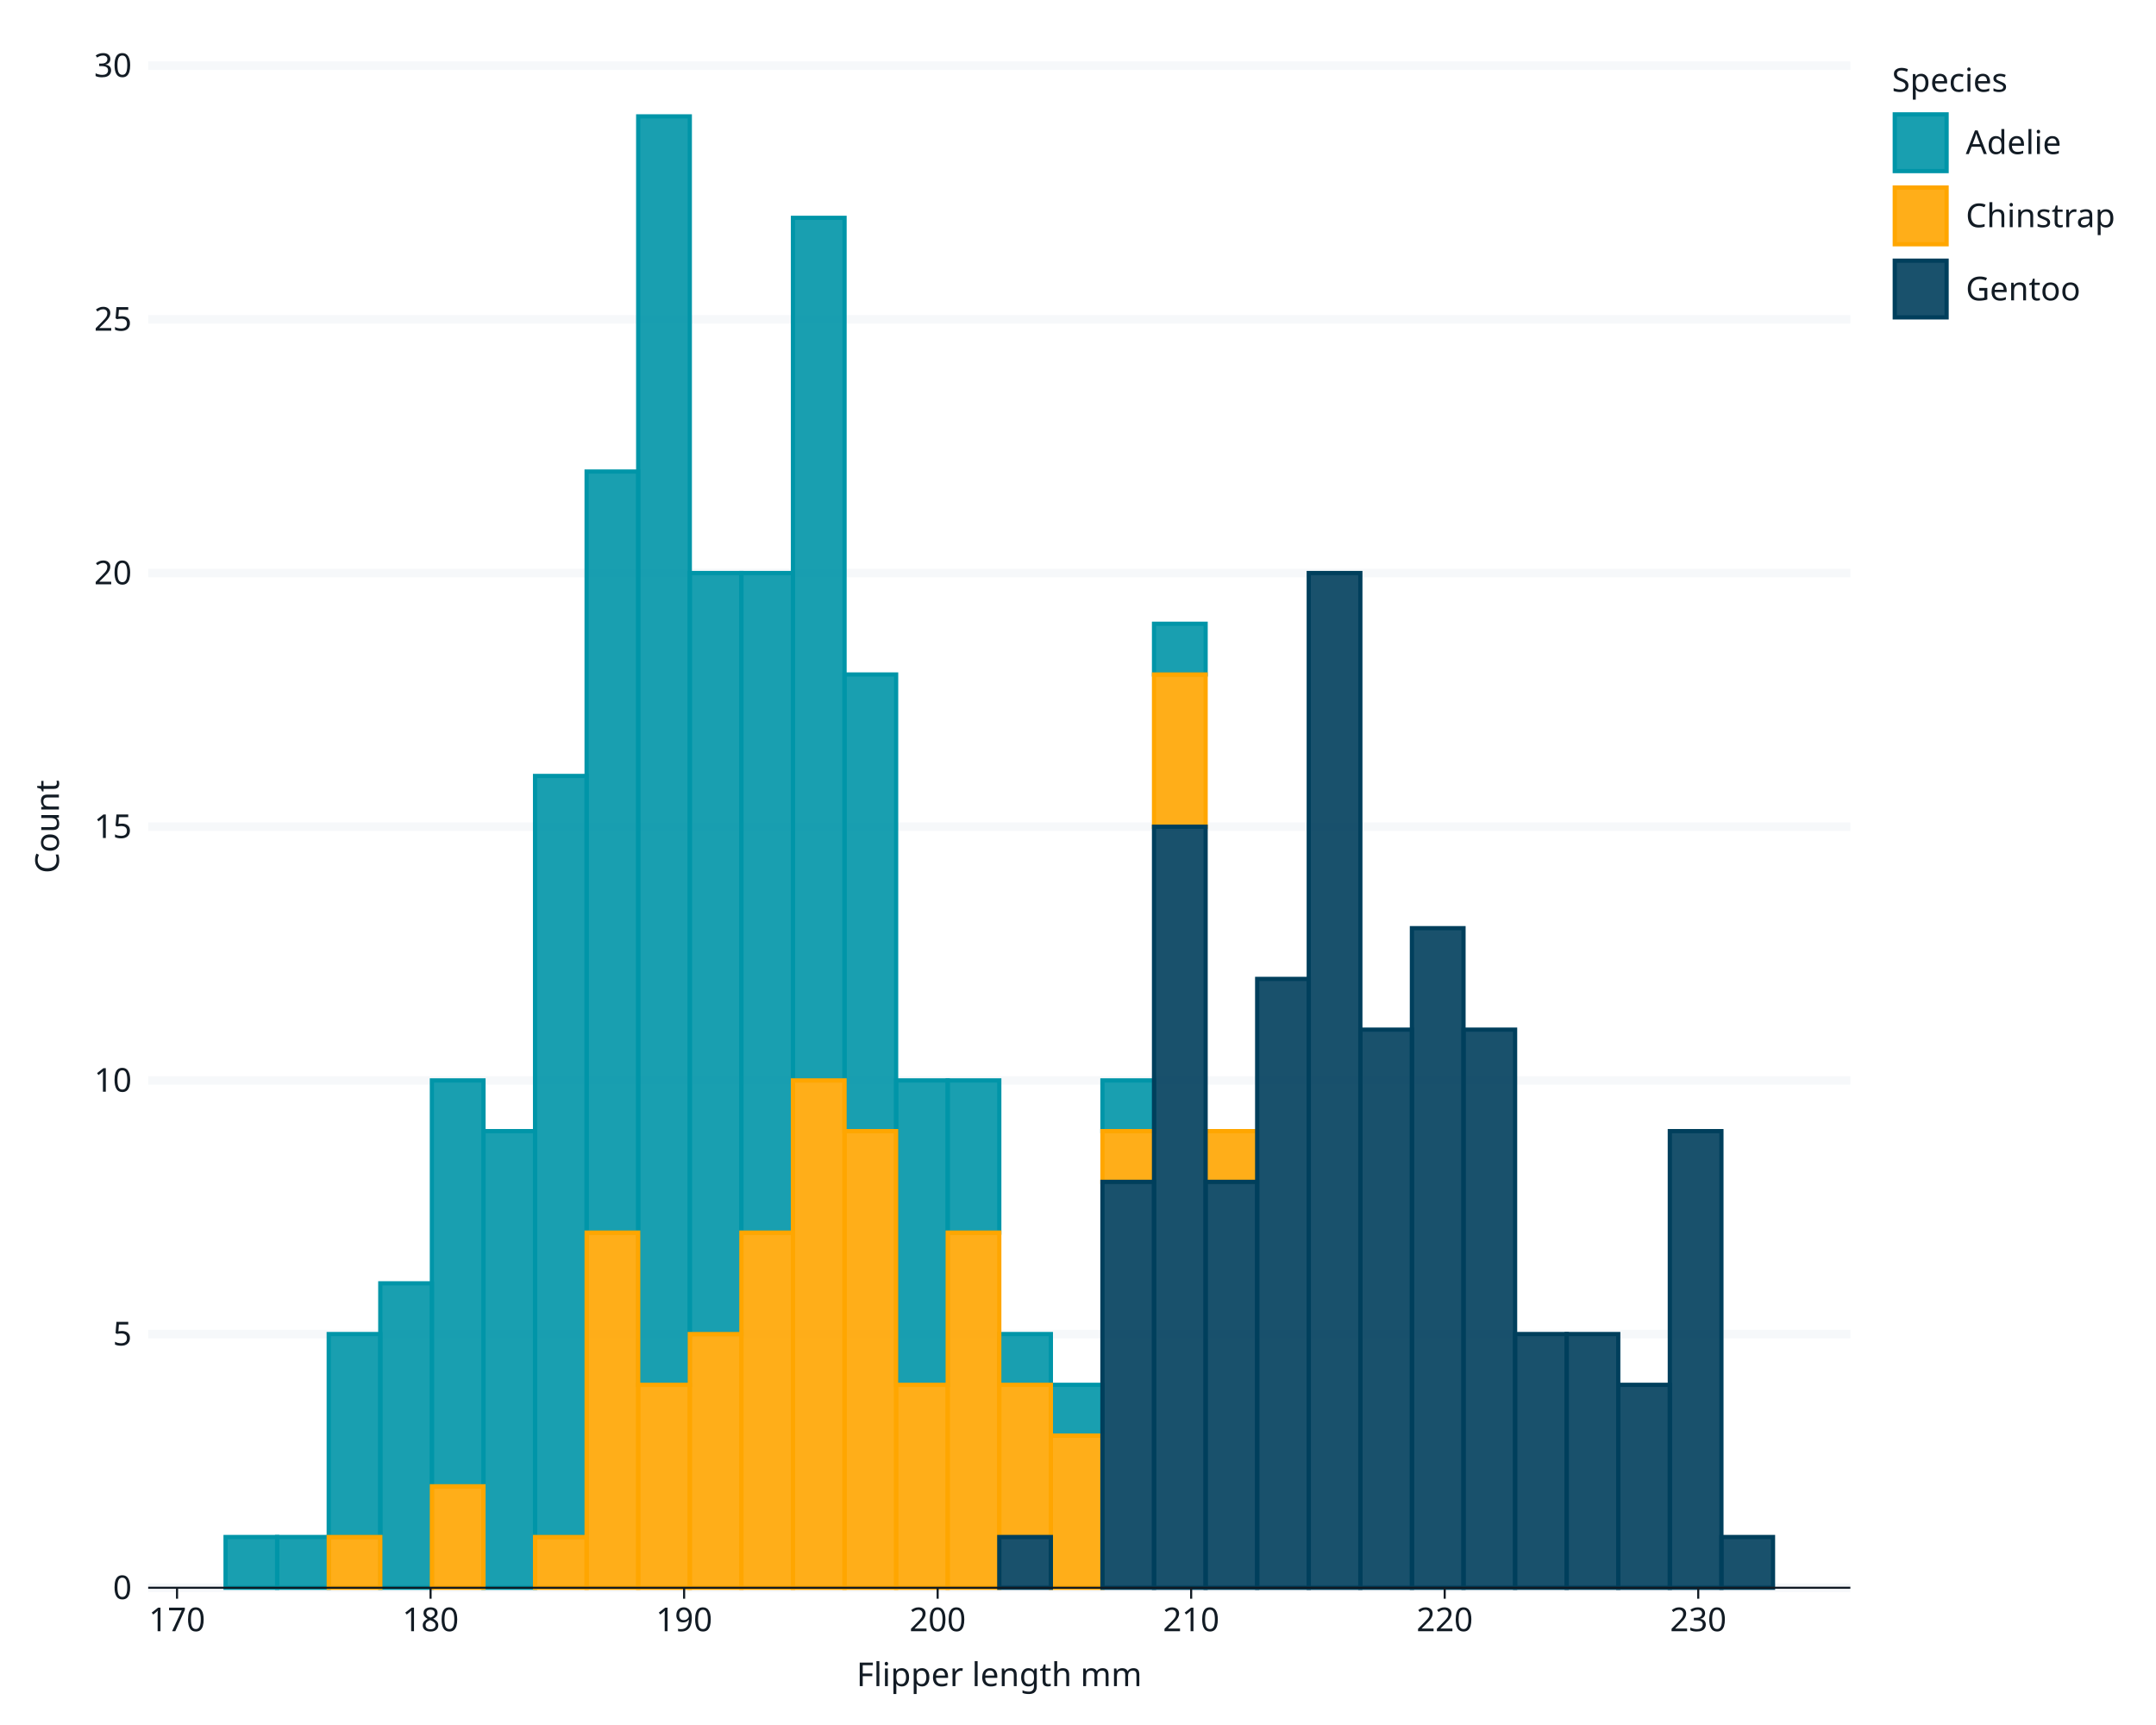
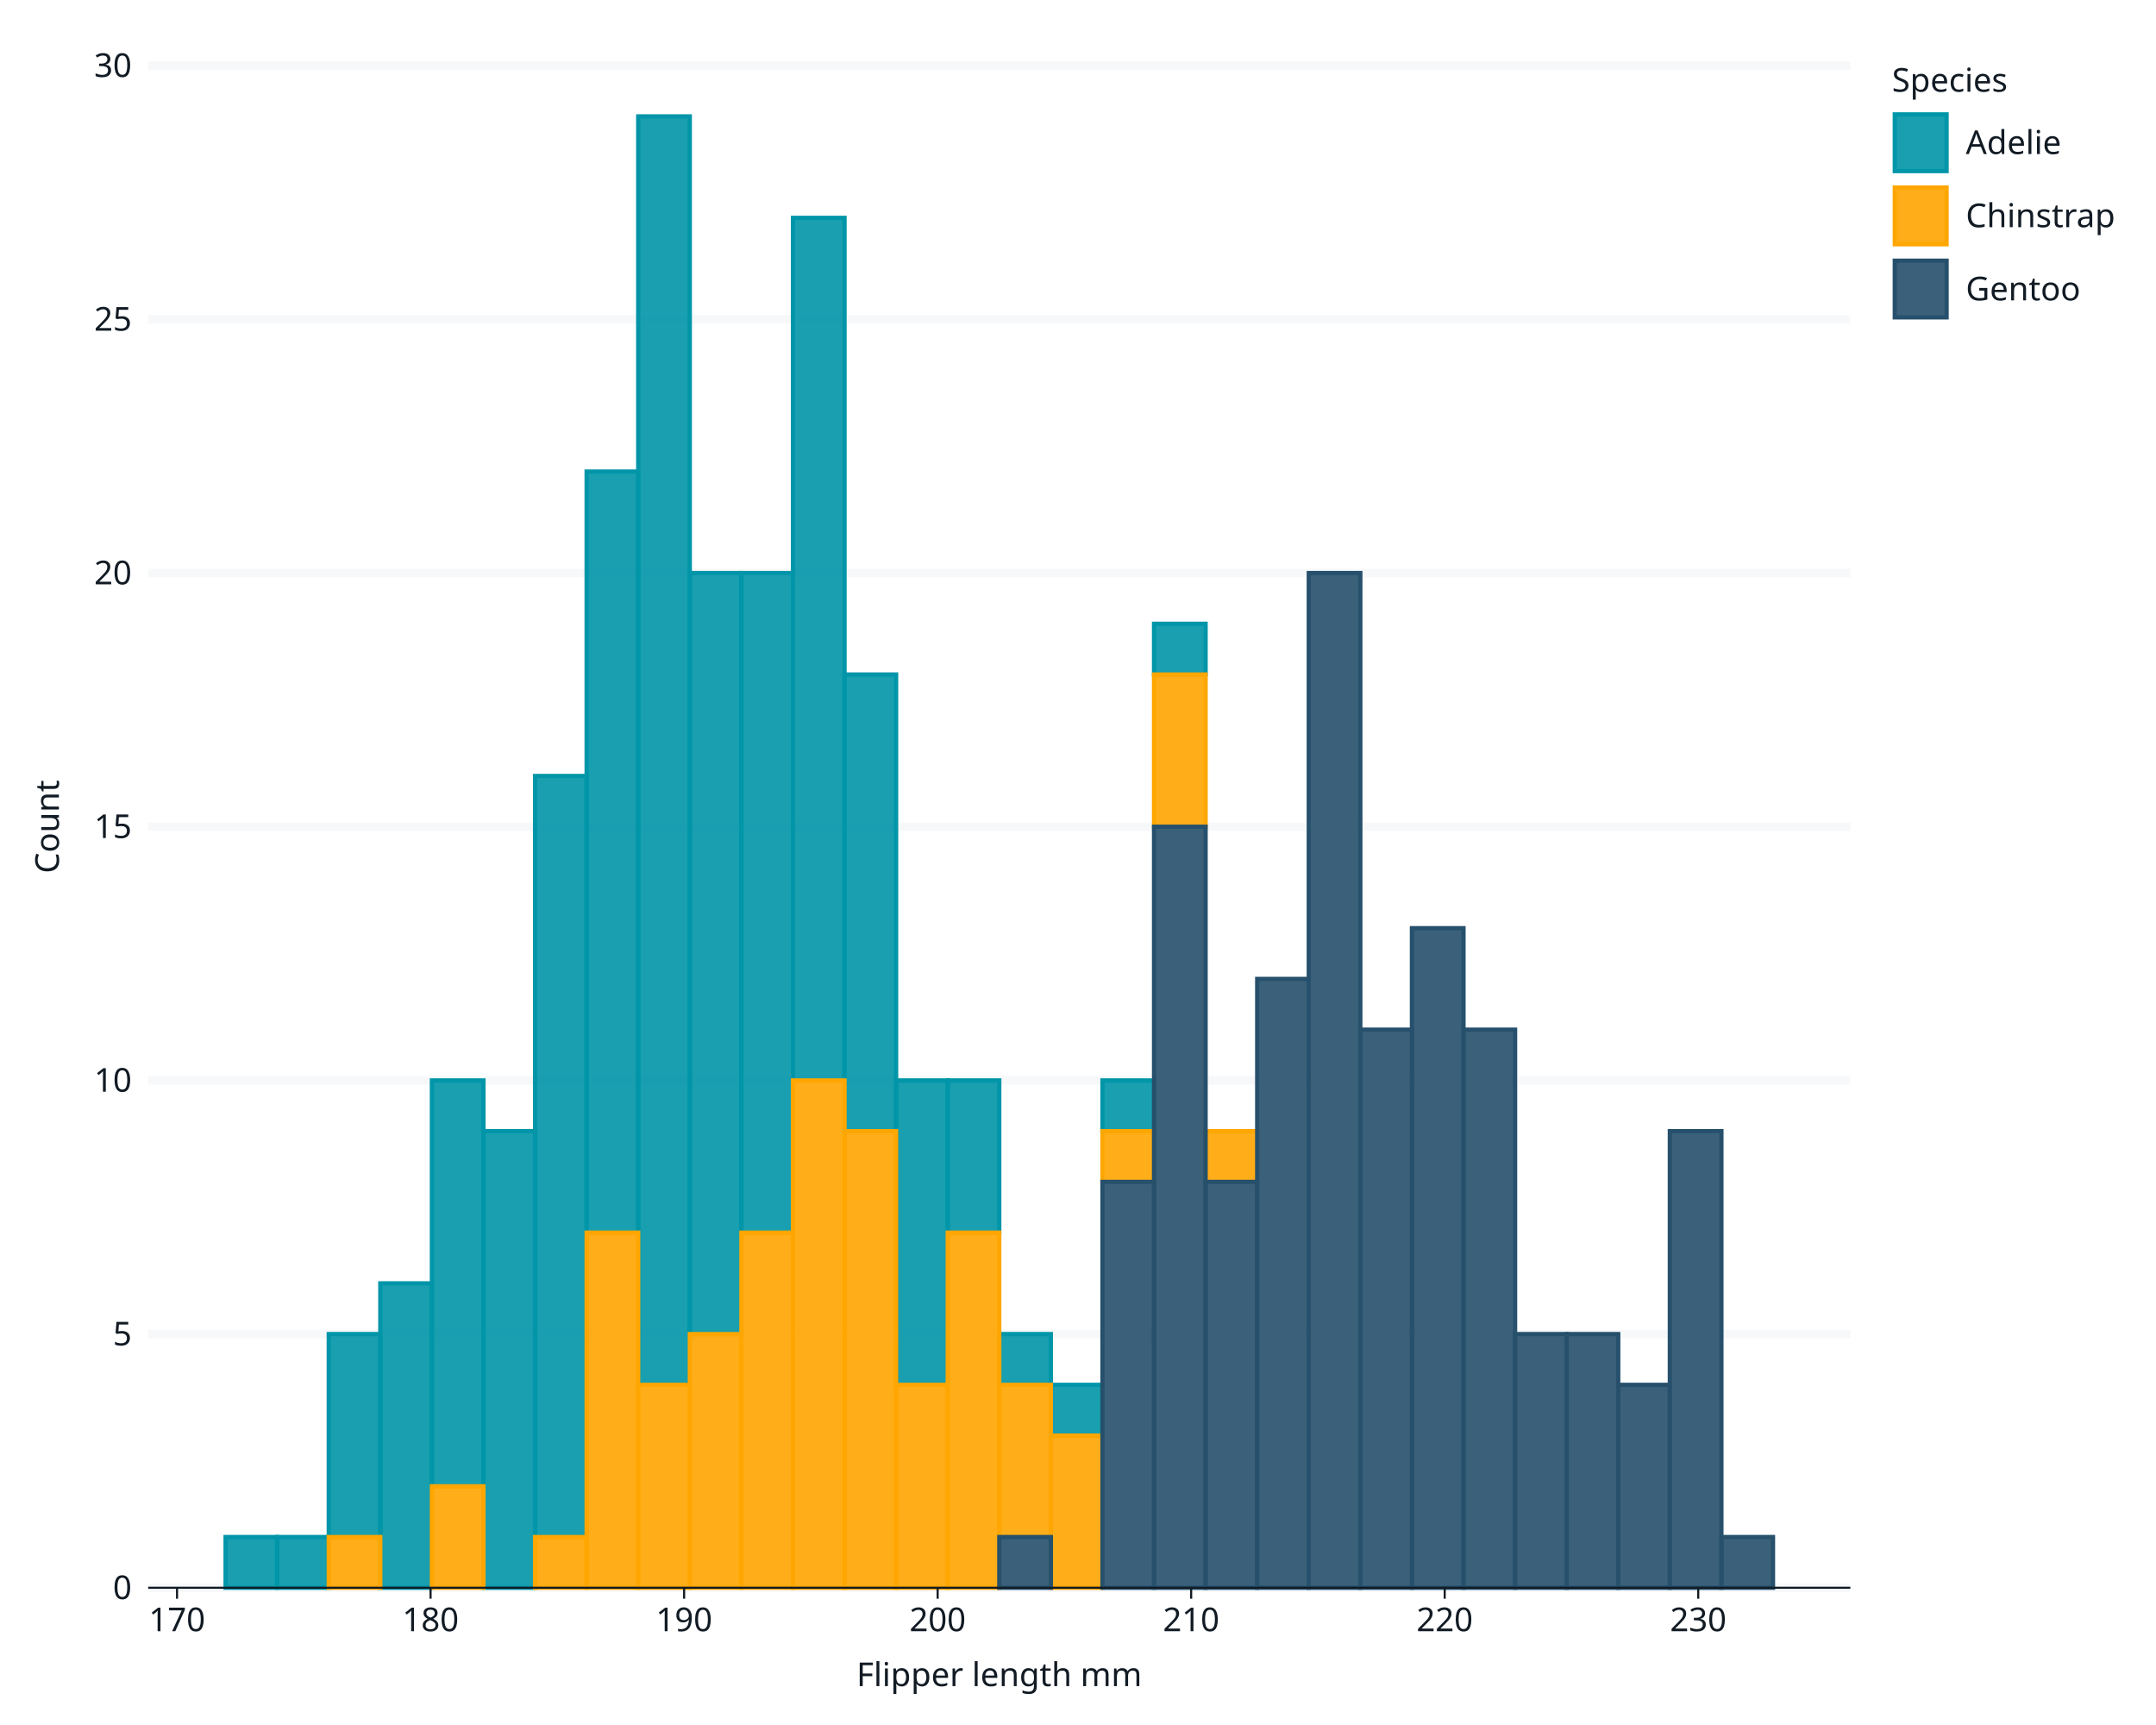
<svg xmlns="http://www.w3.org/2000/svg" class="svglite" data-engine-version="2.0" width="720.00pt" height="576.00pt" viewBox="0 0 720.00 576.00">
  <defs>
    <style type="text/css">
    .svglite line, .svglite polyline, .svglite polygon, .svglite path, .svglite rect, .svglite circle {
      fill: none;
      stroke: #000000;
      stroke-linecap: round;
      stroke-linejoin: round;
      stroke-miterlimit: 10.00;
    }
  </style>
  </defs>
  <rect width="100%" height="100%" style="stroke: none; fill: #FFFFFF;" />
  <defs>
    <clipPath id="cpMC4wMHw3MjAuMDB8MC4wMHw1NzYuMDA=">
      <rect x="0.00" y="0.00" width="720.00" height="576.00" />
    </clipPath>
  </defs>
  <g clip-path="url(#cpMC4wMHw3MjAuMDB8MC4wMHw1NzYuMDA=)">
    <rect x="0" y="0.00" width="720.00" height="576.00" style="stroke-width: 1.07; stroke: #FFFFFF; fill: #FFFFFF;" />
    <rect x="49.49" y="21.92" width="568.44" height="508.26" style="stroke-width: 1.07; stroke: #FFFFFF; fill: #FFFFFF;" />
    <polyline points="49.49,530.17 617.93,530.17 " style="stroke-width: 2.84; stroke: #F6F8FA; stroke-linecap: butt;" />
    <polyline points="49.49,445.46 617.93,445.46 " style="stroke-width: 2.84; stroke: #F6F8FA; stroke-linecap: butt;" />
    <polyline points="49.49,360.76 617.93,360.76 " style="stroke-width: 2.84; stroke: #F6F8FA; stroke-linecap: butt;" />
    <polyline points="49.49,276.05 617.93,276.05 " style="stroke-width: 2.84; stroke: #F6F8FA; stroke-linecap: butt;" />
    <polyline points="49.49,191.34 617.93,191.34 " style="stroke-width: 2.84; stroke: #F6F8FA; stroke-linecap: butt;" />
    <polyline points="49.49,106.63 617.93,106.63 " style="stroke-width: 2.84; stroke: #F6F8FA; stroke-linecap: butt;" />
    <polyline points="49.49,21.92 617.93,21.92 " style="stroke-width: 2.84; stroke: #F6F8FA; stroke-linecap: butt;" />
    <rect x="75.33" y="513.23" width="17.23" height="16.94" style="stroke-width: 1.41; stroke: #0095A8; stroke-linecap: butt; stroke-linejoin: miter; fill: #0095A8; fill-opacity: 0.90;" />
    <rect x="92.55" y="513.23" width="17.23" height="16.94" style="stroke-width: 1.41; stroke: #0095A8; stroke-linecap: butt; stroke-linejoin: miter; fill: #0095A8; fill-opacity: 0.90;" />
    <rect x="109.78" y="445.46" width="17.23" height="67.77" style="stroke-width: 1.41; stroke: #0095A8; stroke-linecap: butt; stroke-linejoin: miter; fill: #0095A8; fill-opacity: 0.90;" />
    <rect x="127.00" y="428.52" width="17.23" height="101.65" style="stroke-width: 1.41; stroke: #0095A8; stroke-linecap: butt; stroke-linejoin: miter; fill: #0095A8; fill-opacity: 0.90;" />
    <rect x="144.23" y="360.76" width="17.23" height="135.53" style="stroke-width: 1.41; stroke: #0095A8; stroke-linecap: butt; stroke-linejoin: miter; fill: #0095A8; fill-opacity: 0.90;" />
    <rect x="161.45" y="377.70" width="17.23" height="152.48" style="stroke-width: 1.41; stroke: #0095A8; stroke-linecap: butt; stroke-linejoin: miter; fill: #0095A8; fill-opacity: 0.90;" />
    <rect x="178.68" y="259.10" width="17.23" height="254.13" style="stroke-width: 1.41; stroke: #0095A8; stroke-linecap: butt; stroke-linejoin: miter; fill: #0095A8; fill-opacity: 0.90;" />
    <rect x="195.90" y="157.45" width="17.23" height="254.13" style="stroke-width: 1.41; stroke: #0095A8; stroke-linecap: butt; stroke-linejoin: miter; fill: #0095A8; fill-opacity: 0.90;" />
    <rect x="213.13" y="38.86" width="17.23" height="423.55" style="stroke-width: 1.41; stroke: #0095A8; stroke-linecap: butt; stroke-linejoin: miter; fill: #0095A8; fill-opacity: 0.90;" />
    <rect x="230.36" y="191.34" width="17.23" height="254.13" style="stroke-width: 1.41; stroke: #0095A8; stroke-linecap: butt; stroke-linejoin: miter; fill: #0095A8; fill-opacity: 0.90;" />
    <rect x="247.58" y="191.34" width="17.23" height="220.24" style="stroke-width: 1.41; stroke: #0095A8; stroke-linecap: butt; stroke-linejoin: miter; fill: #0095A8; fill-opacity: 0.90;" />
    <rect x="264.81" y="72.74" width="17.23" height="288.01" style="stroke-width: 1.41; stroke: #0095A8; stroke-linecap: butt; stroke-linejoin: miter; fill: #0095A8; fill-opacity: 0.90;" />
    <rect x="282.03" y="225.22" width="17.23" height="152.48" style="stroke-width: 1.41; stroke: #0095A8; stroke-linecap: butt; stroke-linejoin: miter; fill: #0095A8; fill-opacity: 0.90;" />
    <rect x="299.26" y="360.76" width="17.23" height="101.65" style="stroke-width: 1.41; stroke: #0095A8; stroke-linecap: butt; stroke-linejoin: miter; fill: #0095A8; fill-opacity: 0.90;" />
    <rect x="316.48" y="360.76" width="17.23" height="50.83" style="stroke-width: 1.41; stroke: #0095A8; stroke-linecap: butt; stroke-linejoin: miter; fill: #0095A8; fill-opacity: 0.90;" />
    <rect x="333.71" y="445.46" width="17.23" height="16.94" style="stroke-width: 1.41; stroke: #0095A8; stroke-linecap: butt; stroke-linejoin: miter; fill: #0095A8; fill-opacity: 0.90;" />
    <rect x="350.93" y="462.41" width="17.23" height="16.94" style="stroke-width: 1.41; stroke: #0095A8; stroke-linecap: butt; stroke-linejoin: miter; fill: #0095A8; fill-opacity: 0.90;" />
    <rect x="368.16" y="360.76" width="17.23" height="16.94" style="stroke-width: 1.41; stroke: #0095A8; stroke-linecap: butt; stroke-linejoin: miter; fill: #0095A8; fill-opacity: 0.90;" />
    <rect x="385.39" y="208.28" width="17.23" height="16.94" style="stroke-width: 1.41; stroke: #0095A8; stroke-linecap: butt; stroke-linejoin: miter; fill: #0095A8; fill-opacity: 0.90;" />
    <rect x="402.61" y="377.70" width="17.23" height="0.00" style="stroke-width: 1.41; stroke: #0095A8; stroke-linecap: butt; stroke-linejoin: miter; fill: #0095A8; fill-opacity: 0.90;" />
    <rect x="419.84" y="326.87" width="17.23" height="0.00" style="stroke-width: 1.41; stroke: #0095A8; stroke-linecap: butt; stroke-linejoin: miter; fill: #0095A8; fill-opacity: 0.90;" />
    <rect x="437.06" y="191.34" width="17.23" height="0.00" style="stroke-width: 1.41; stroke: #0095A8; stroke-linecap: butt; stroke-linejoin: miter; fill: #0095A8; fill-opacity: 0.90;" />
    <rect x="454.29" y="343.81" width="17.23" height="0.00" style="stroke-width: 1.41; stroke: #0095A8; stroke-linecap: butt; stroke-linejoin: miter; fill: #0095A8; fill-opacity: 0.90;" />
    <rect x="471.51" y="309.93" width="17.23" height="0.00" style="stroke-width: 1.41; stroke: #0095A8; stroke-linecap: butt; stroke-linejoin: miter; fill: #0095A8; fill-opacity: 0.90;" />
    <rect x="488.74" y="343.81" width="17.23" height="0.00" style="stroke-width: 1.41; stroke: #0095A8; stroke-linecap: butt; stroke-linejoin: miter; fill: #0095A8; fill-opacity: 0.90;" />
    <rect x="505.97" y="445.46" width="17.23" height="0.00" style="stroke-width: 1.41; stroke: #0095A8; stroke-linecap: butt; stroke-linejoin: miter; fill: #0095A8; fill-opacity: 0.90;" />
    <rect x="523.19" y="445.46" width="17.23" height="0.00" style="stroke-width: 1.41; stroke: #0095A8; stroke-linecap: butt; stroke-linejoin: miter; fill: #0095A8; fill-opacity: 0.90;" />
    <rect x="540.42" y="462.41" width="17.23" height="0.00" style="stroke-width: 1.41; stroke: #0095A8; stroke-linecap: butt; stroke-linejoin: miter; fill: #0095A8; fill-opacity: 0.90;" />
    <rect x="557.64" y="377.70" width="17.23" height="0.00" style="stroke-width: 1.41; stroke: #0095A8; stroke-linecap: butt; stroke-linejoin: miter; fill: #0095A8; fill-opacity: 0.90;" />
    <rect x="574.87" y="513.23" width="17.23" height="0.00" style="stroke-width: 1.41; stroke: #0095A8; stroke-linecap: butt; stroke-linejoin: miter; fill: #0095A8; fill-opacity: 0.90;" />
    <rect x="75.33" y="530.17" width="17.23" height="0.00" style="stroke-width: 1.41; stroke: #FFA600; stroke-linecap: butt; stroke-linejoin: miter; fill: #FFA600; fill-opacity: 0.90;" />
    <rect x="92.55" y="530.17" width="17.23" height="0.00" style="stroke-width: 1.41; stroke: #FFA600; stroke-linecap: butt; stroke-linejoin: miter; fill: #FFA600; fill-opacity: 0.90;" />
    <rect x="109.78" y="513.23" width="17.23" height="16.94" style="stroke-width: 1.41; stroke: #FFA600; stroke-linecap: butt; stroke-linejoin: miter; fill: #FFA600; fill-opacity: 0.90;" />
    <rect x="127.00" y="530.17" width="17.23" height="0.00" style="stroke-width: 1.41; stroke: #FFA600; stroke-linecap: butt; stroke-linejoin: miter; fill: #FFA600; fill-opacity: 0.90;" />
    <rect x="144.23" y="496.29" width="17.23" height="33.88" style="stroke-width: 1.41; stroke: #FFA600; stroke-linecap: butt; stroke-linejoin: miter; fill: #FFA600; fill-opacity: 0.90;" />
    <rect x="161.45" y="530.17" width="17.23" height="0.00" style="stroke-width: 1.41; stroke: #FFA600; stroke-linecap: butt; stroke-linejoin: miter; fill: #FFA600; fill-opacity: 0.90;" />
    <rect x="178.68" y="513.23" width="17.23" height="16.94" style="stroke-width: 1.41; stroke: #FFA600; stroke-linecap: butt; stroke-linejoin: miter; fill: #FFA600; fill-opacity: 0.90;" />
    <rect x="195.90" y="411.58" width="17.23" height="118.59" style="stroke-width: 1.41; stroke: #FFA600; stroke-linecap: butt; stroke-linejoin: miter; fill: #FFA600; fill-opacity: 0.90;" />
    <rect x="213.13" y="462.41" width="17.23" height="67.77" style="stroke-width: 1.41; stroke: #FFA600; stroke-linecap: butt; stroke-linejoin: miter; fill: #FFA600; fill-opacity: 0.90;" />
    <rect x="230.36" y="445.46" width="17.23" height="84.71" style="stroke-width: 1.41; stroke: #FFA600; stroke-linecap: butt; stroke-linejoin: miter; fill: #FFA600; fill-opacity: 0.90;" />
    <rect x="247.58" y="411.58" width="17.23" height="118.59" style="stroke-width: 1.41; stroke: #FFA600; stroke-linecap: butt; stroke-linejoin: miter; fill: #FFA600; fill-opacity: 0.90;" />
    <rect x="264.81" y="360.76" width="17.23" height="169.42" style="stroke-width: 1.41; stroke: #FFA600; stroke-linecap: butt; stroke-linejoin: miter; fill: #FFA600; fill-opacity: 0.90;" />
    <rect x="282.03" y="377.70" width="17.23" height="152.48" style="stroke-width: 1.41; stroke: #FFA600; stroke-linecap: butt; stroke-linejoin: miter; fill: #FFA600; fill-opacity: 0.90;" />
    <rect x="299.26" y="462.41" width="17.23" height="67.77" style="stroke-width: 1.41; stroke: #FFA600; stroke-linecap: butt; stroke-linejoin: miter; fill: #FFA600; fill-opacity: 0.90;" />
    <rect x="316.48" y="411.58" width="17.23" height="118.59" style="stroke-width: 1.41; stroke: #FFA600; stroke-linecap: butt; stroke-linejoin: miter; fill: #FFA600; fill-opacity: 0.90;" />
    <rect x="333.71" y="462.41" width="17.23" height="50.83" style="stroke-width: 1.41; stroke: #FFA600; stroke-linecap: butt; stroke-linejoin: miter; fill: #FFA600; fill-opacity: 0.90;" />
    <rect x="350.93" y="479.35" width="17.23" height="50.83" style="stroke-width: 1.41; stroke: #FFA600; stroke-linecap: butt; stroke-linejoin: miter; fill: #FFA600; fill-opacity: 0.90;" />
    <rect x="368.16" y="377.70" width="17.23" height="16.94" style="stroke-width: 1.41; stroke: #FFA600; stroke-linecap: butt; stroke-linejoin: miter; fill: #FFA600; fill-opacity: 0.90;" />
    <rect x="385.39" y="225.22" width="17.23" height="50.83" style="stroke-width: 1.41; stroke: #FFA600; stroke-linecap: butt; stroke-linejoin: miter; fill: #FFA600; fill-opacity: 0.90;" />
    <rect x="402.61" y="377.70" width="17.23" height="16.94" style="stroke-width: 1.41; stroke: #FFA600; stroke-linecap: butt; stroke-linejoin: miter; fill: #FFA600; fill-opacity: 0.90;" />
    <rect x="419.84" y="326.87" width="17.23" height="0.00" style="stroke-width: 1.41; stroke: #FFA600; stroke-linecap: butt; stroke-linejoin: miter; fill: #FFA600; fill-opacity: 0.90;" />
    <rect x="437.06" y="191.34" width="17.23" height="0.00" style="stroke-width: 1.41; stroke: #FFA600; stroke-linecap: butt; stroke-linejoin: miter; fill: #FFA600; fill-opacity: 0.90;" />
    <rect x="454.29" y="343.81" width="17.23" height="0.00" style="stroke-width: 1.41; stroke: #FFA600; stroke-linecap: butt; stroke-linejoin: miter; fill: #FFA600; fill-opacity: 0.90;" />
    <rect x="471.51" y="309.93" width="17.23" height="0.00" style="stroke-width: 1.41; stroke: #FFA600; stroke-linecap: butt; stroke-linejoin: miter; fill: #FFA600; fill-opacity: 0.90;" />
    <rect x="488.74" y="343.81" width="17.23" height="0.00" style="stroke-width: 1.41; stroke: #FFA600; stroke-linecap: butt; stroke-linejoin: miter; fill: #FFA600; fill-opacity: 0.90;" />
    <rect x="505.97" y="445.46" width="17.23" height="0.00" style="stroke-width: 1.41; stroke: #FFA600; stroke-linecap: butt; stroke-linejoin: miter; fill: #FFA600; fill-opacity: 0.90;" />
    <rect x="523.19" y="445.46" width="17.23" height="0.00" style="stroke-width: 1.41; stroke: #FFA600; stroke-linecap: butt; stroke-linejoin: miter; fill: #FFA600; fill-opacity: 0.90;" />
    <rect x="540.42" y="462.41" width="17.23" height="0.00" style="stroke-width: 1.41; stroke: #FFA600; stroke-linecap: butt; stroke-linejoin: miter; fill: #FFA600; fill-opacity: 0.90;" />
    <rect x="557.64" y="377.70" width="17.23" height="0.00" style="stroke-width: 1.41; stroke: #FFA600; stroke-linecap: butt; stroke-linejoin: miter; fill: #FFA600; fill-opacity: 0.90;" />
    <rect x="574.87" y="513.23" width="17.23" height="0.00" style="stroke-width: 1.41; stroke: #FFA600; stroke-linecap: butt; stroke-linejoin: miter; fill: #FFA600; fill-opacity: 0.90;" />
-     <rect x="75.33" y="530.17" width="17.23" height="0.00" style="stroke-width: 1.41; stroke: #003F5C; stroke-linecap: butt; stroke-linejoin: miter; fill: #003F5C; fill-opacity: 0.90;" />
-     <rect x="92.55" y="530.17" width="17.23" height="0.00" style="stroke-width: 1.41; stroke: #003F5C; stroke-linecap: butt; stroke-linejoin: miter; fill: #003F5C; fill-opacity: 0.90;" />
-     <rect x="109.78" y="530.17" width="17.23" height="0.00" style="stroke-width: 1.41; stroke: #003F5C; stroke-linecap: butt; stroke-linejoin: miter; fill: #003F5C; fill-opacity: 0.90;" />
-     <rect x="127.00" y="530.17" width="17.23" height="0.00" style="stroke-width: 1.41; stroke: #003F5C; stroke-linecap: butt; stroke-linejoin: miter; fill: #003F5C; fill-opacity: 0.90;" />
-     <rect x="144.23" y="530.17" width="17.23" height="0.00" style="stroke-width: 1.41; stroke: #003F5C; stroke-linecap: butt; stroke-linejoin: miter; fill: #003F5C; fill-opacity: 0.90;" />
-     <rect x="161.45" y="530.17" width="17.23" height="0.00" style="stroke-width: 1.41; stroke: #003F5C; stroke-linecap: butt; stroke-linejoin: miter; fill: #003F5C; fill-opacity: 0.90;" />
-     <rect x="178.68" y="530.17" width="17.23" height="0.00" style="stroke-width: 1.41; stroke: #003F5C; stroke-linecap: butt; stroke-linejoin: miter; fill: #003F5C; fill-opacity: 0.90;" />
-     <rect x="195.90" y="530.17" width="17.23" height="0.00" style="stroke-width: 1.41; stroke: #003F5C; stroke-linecap: butt; stroke-linejoin: miter; fill: #003F5C; fill-opacity: 0.90;" />
-     <rect x="213.13" y="530.17" width="17.23" height="0.00" style="stroke-width: 1.41; stroke: #003F5C; stroke-linecap: butt; stroke-linejoin: miter; fill: #003F5C; fill-opacity: 0.90;" />
-     <rect x="230.36" y="530.17" width="17.23" height="0.00" style="stroke-width: 1.41; stroke: #003F5C; stroke-linecap: butt; stroke-linejoin: miter; fill: #003F5C; fill-opacity: 0.90;" />
-     <rect x="247.58" y="530.17" width="17.23" height="0.00" style="stroke-width: 1.41; stroke: #003F5C; stroke-linecap: butt; stroke-linejoin: miter; fill: #003F5C; fill-opacity: 0.90;" />
-     <rect x="264.81" y="530.17" width="17.23" height="0.00" style="stroke-width: 1.41; stroke: #003F5C; stroke-linecap: butt; stroke-linejoin: miter; fill: #003F5C; fill-opacity: 0.90;" />
-     <rect x="282.03" y="530.17" width="17.23" height="0.00" style="stroke-width: 1.41; stroke: #003F5C; stroke-linecap: butt; stroke-linejoin: miter; fill: #003F5C; fill-opacity: 0.90;" />
-     <rect x="299.26" y="530.17" width="17.23" height="0.00" style="stroke-width: 1.41; stroke: #003F5C; stroke-linecap: butt; stroke-linejoin: miter; fill: #003F5C; fill-opacity: 0.90;" />
-     <rect x="316.48" y="530.17" width="17.23" height="0.00" style="stroke-width: 1.41; stroke: #003F5C; stroke-linecap: butt; stroke-linejoin: miter; fill: #003F5C; fill-opacity: 0.90;" />
-     <rect x="333.71" y="513.23" width="17.23" height="16.94" style="stroke-width: 1.41; stroke: #003F5C; stroke-linecap: butt; stroke-linejoin: miter; fill: #003F5C; fill-opacity: 0.90;" />
-     <rect x="350.93" y="530.17" width="17.23" height="0.00" style="stroke-width: 1.41; stroke: #003F5C; stroke-linecap: butt; stroke-linejoin: miter; fill: #003F5C; fill-opacity: 0.90;" />
-     <rect x="368.16" y="394.64" width="17.23" height="135.53" style="stroke-width: 1.41; stroke: #003F5C; stroke-linecap: butt; stroke-linejoin: miter; fill: #003F5C; fill-opacity: 0.90;" />
-     <rect x="385.39" y="276.05" width="17.23" height="254.13" style="stroke-width: 1.41; stroke: #003F5C; stroke-linecap: butt; stroke-linejoin: miter; fill: #003F5C; fill-opacity: 0.90;" />
-     <rect x="402.61" y="394.64" width="17.23" height="135.53" style="stroke-width: 1.41; stroke: #003F5C; stroke-linecap: butt; stroke-linejoin: miter; fill: #003F5C; fill-opacity: 0.90;" />
-     <rect x="419.84" y="326.87" width="17.23" height="203.30" style="stroke-width: 1.41; stroke: #003F5C; stroke-linecap: butt; stroke-linejoin: miter; fill: #003F5C; fill-opacity: 0.90;" />
-     <rect x="437.06" y="191.34" width="17.23" height="338.84" style="stroke-width: 1.41; stroke: #003F5C; stroke-linecap: butt; stroke-linejoin: miter; fill: #003F5C; fill-opacity: 0.90;" />
-     <rect x="454.29" y="343.81" width="17.23" height="186.36" style="stroke-width: 1.41; stroke: #003F5C; stroke-linecap: butt; stroke-linejoin: miter; fill: #003F5C; fill-opacity: 0.90;" />
-     <rect x="471.51" y="309.93" width="17.23" height="220.24" style="stroke-width: 1.41; stroke: #003F5C; stroke-linecap: butt; stroke-linejoin: miter; fill: #003F5C; fill-opacity: 0.90;" />
-     <rect x="488.74" y="343.81" width="17.23" height="186.36" style="stroke-width: 1.41; stroke: #003F5C; stroke-linecap: butt; stroke-linejoin: miter; fill: #003F5C; fill-opacity: 0.90;" />
-     <rect x="505.97" y="445.46" width="17.23" height="84.71" style="stroke-width: 1.41; stroke: #003F5C; stroke-linecap: butt; stroke-linejoin: miter; fill: #003F5C; fill-opacity: 0.90;" />
-     <rect x="523.19" y="445.46" width="17.23" height="84.71" style="stroke-width: 1.41; stroke: #003F5C; stroke-linecap: butt; stroke-linejoin: miter; fill: #003F5C; fill-opacity: 0.90;" />
-     <rect x="540.42" y="462.41" width="17.23" height="67.77" style="stroke-width: 1.41; stroke: #003F5C; stroke-linecap: butt; stroke-linejoin: miter; fill: #003F5C; fill-opacity: 0.90;" />
-     <rect x="557.64" y="377.70" width="17.23" height="152.48" style="stroke-width: 1.41; stroke: #003F5C; stroke-linecap: butt; stroke-linejoin: miter; fill: #003F5C; fill-opacity: 0.90;" />
-     <rect x="574.87" y="513.23" width="17.23" height="16.94" style="stroke-width: 1.41; stroke: #003F5C; stroke-linecap: butt; stroke-linejoin: miter; fill: #003F5C; fill-opacity: 0.90;" />
+     <rect x="75.33" y="530.17" width="17.23" height="0.00" style="stroke-width: 1.41; stroke: #26506C; stroke-linecap: butt; stroke-linejoin: miter; fill: #26506C; fill-opacity: 0.90;" />
+     <rect x="92.55" y="530.17" width="17.23" height="0.00" style="stroke-width: 1.41; stroke: #26506C; stroke-linecap: butt; stroke-linejoin: miter; fill: #26506C; fill-opacity: 0.90;" />
+     <rect x="109.78" y="530.17" width="17.23" height="0.00" style="stroke-width: 1.41; stroke: #26506C; stroke-linecap: butt; stroke-linejoin: miter; fill: #26506C; fill-opacity: 0.90;" />
+     <rect x="127.00" y="530.17" width="17.23" height="0.00" style="stroke-width: 1.41; stroke: #26506C; stroke-linecap: butt; stroke-linejoin: miter; fill: #26506C; fill-opacity: 0.90;" />
+     <rect x="144.23" y="530.17" width="17.23" height="0.00" style="stroke-width: 1.41; stroke: #26506C; stroke-linecap: butt; stroke-linejoin: miter; fill: #26506C; fill-opacity: 0.90;" />
+     <rect x="161.45" y="530.17" width="17.23" height="0.00" style="stroke-width: 1.41; stroke: #26506C; stroke-linecap: butt; stroke-linejoin: miter; fill: #26506C; fill-opacity: 0.90;" />
+     <rect x="178.68" y="530.17" width="17.23" height="0.00" style="stroke-width: 1.41; stroke: #26506C; stroke-linecap: butt; stroke-linejoin: miter; fill: #26506C; fill-opacity: 0.90;" />
+     <rect x="195.90" y="530.17" width="17.23" height="0.00" style="stroke-width: 1.41; stroke: #26506C; stroke-linecap: butt; stroke-linejoin: miter; fill: #26506C; fill-opacity: 0.90;" />
+     <rect x="213.13" y="530.17" width="17.23" height="0.00" style="stroke-width: 1.41; stroke: #26506C; stroke-linecap: butt; stroke-linejoin: miter; fill: #26506C; fill-opacity: 0.90;" />
+     <rect x="230.36" y="530.17" width="17.23" height="0.00" style="stroke-width: 1.41; stroke: #26506C; stroke-linecap: butt; stroke-linejoin: miter; fill: #26506C; fill-opacity: 0.90;" />
+     <rect x="247.58" y="530.17" width="17.23" height="0.00" style="stroke-width: 1.41; stroke: #26506C; stroke-linecap: butt; stroke-linejoin: miter; fill: #26506C; fill-opacity: 0.90;" />
+     <rect x="264.81" y="530.17" width="17.23" height="0.00" style="stroke-width: 1.41; stroke: #26506C; stroke-linecap: butt; stroke-linejoin: miter; fill: #26506C; fill-opacity: 0.90;" />
+     <rect x="282.03" y="530.17" width="17.23" height="0.00" style="stroke-width: 1.41; stroke: #26506C; stroke-linecap: butt; stroke-linejoin: miter; fill: #26506C; fill-opacity: 0.90;" />
+     <rect x="299.26" y="530.17" width="17.23" height="0.00" style="stroke-width: 1.41; stroke: #26506C; stroke-linecap: butt; stroke-linejoin: miter; fill: #26506C; fill-opacity: 0.90;" />
+     <rect x="316.48" y="530.17" width="17.23" height="0.00" style="stroke-width: 1.41; stroke: #26506C; stroke-linecap: butt; stroke-linejoin: miter; fill: #26506C; fill-opacity: 0.90;" />
+     <rect x="333.71" y="513.23" width="17.23" height="16.94" style="stroke-width: 1.41; stroke: #26506C; stroke-linecap: butt; stroke-linejoin: miter; fill: #26506C; fill-opacity: 0.90;" />
+     <rect x="350.93" y="530.17" width="17.23" height="0.00" style="stroke-width: 1.41; stroke: #26506C; stroke-linecap: butt; stroke-linejoin: miter; fill: #26506C; fill-opacity: 0.90;" />
+     <rect x="368.16" y="394.64" width="17.23" height="135.53" style="stroke-width: 1.41; stroke: #26506C; stroke-linecap: butt; stroke-linejoin: miter; fill: #26506C; fill-opacity: 0.90;" />
+     <rect x="385.39" y="276.05" width="17.23" height="254.13" style="stroke-width: 1.41; stroke: #26506C; stroke-linecap: butt; stroke-linejoin: miter; fill: #26506C; fill-opacity: 0.90;" />
+     <rect x="402.61" y="394.64" width="17.23" height="135.53" style="stroke-width: 1.41; stroke: #26506C; stroke-linecap: butt; stroke-linejoin: miter; fill: #26506C; fill-opacity: 0.90;" />
+     <rect x="419.84" y="326.87" width="17.23" height="203.30" style="stroke-width: 1.41; stroke: #26506C; stroke-linecap: butt; stroke-linejoin: miter; fill: #26506C; fill-opacity: 0.90;" />
+     <rect x="437.06" y="191.34" width="17.23" height="338.84" style="stroke-width: 1.41; stroke: #26506C; stroke-linecap: butt; stroke-linejoin: miter; fill: #26506C; fill-opacity: 0.90;" />
+     <rect x="454.29" y="343.81" width="17.23" height="186.36" style="stroke-width: 1.41; stroke: #26506C; stroke-linecap: butt; stroke-linejoin: miter; fill: #26506C; fill-opacity: 0.90;" />
+     <rect x="471.51" y="309.93" width="17.23" height="220.24" style="stroke-width: 1.41; stroke: #26506C; stroke-linecap: butt; stroke-linejoin: miter; fill: #26506C; fill-opacity: 0.90;" />
+     <rect x="488.74" y="343.81" width="17.23" height="186.36" style="stroke-width: 1.41; stroke: #26506C; stroke-linecap: butt; stroke-linejoin: miter; fill: #26506C; fill-opacity: 0.90;" />
+     <rect x="505.97" y="445.46" width="17.23" height="84.71" style="stroke-width: 1.41; stroke: #26506C; stroke-linecap: butt; stroke-linejoin: miter; fill: #26506C; fill-opacity: 0.90;" />
+     <rect x="523.19" y="445.46" width="17.23" height="84.71" style="stroke-width: 1.41; stroke: #26506C; stroke-linecap: butt; stroke-linejoin: miter; fill: #26506C; fill-opacity: 0.90;" />
+     <rect x="540.42" y="462.41" width="17.23" height="67.77" style="stroke-width: 1.41; stroke: #26506C; stroke-linecap: butt; stroke-linejoin: miter; fill: #26506C; fill-opacity: 0.90;" />
+     <rect x="557.64" y="377.70" width="17.23" height="152.48" style="stroke-width: 1.41; stroke: #26506C; stroke-linecap: butt; stroke-linejoin: miter; fill: #26506C; fill-opacity: 0.90;" />
+     <rect x="574.87" y="513.23" width="17.23" height="16.94" style="stroke-width: 1.41; stroke: #26506C; stroke-linecap: butt; stroke-linejoin: miter; fill: #26506C; fill-opacity: 0.90;" />
    <text x="44.01" y="533.96" text-anchor="end" style="font-size: 11.00px; fill: #121B24; font-family: sans;" textLength="6.12px" lengthAdjust="spacingAndGlyphs">0</text>
    <text x="44.01" y="449.25" text-anchor="end" style="font-size: 11.00px; fill: #121B24; font-family: sans;" textLength="6.12px" lengthAdjust="spacingAndGlyphs">5</text>
    <text x="44.01" y="364.54" text-anchor="end" style="font-size: 11.00px; fill: #121B24; font-family: sans;" textLength="12.24px" lengthAdjust="spacingAndGlyphs">10</text>
    <text x="44.01" y="279.83" text-anchor="end" style="font-size: 11.00px; fill: #121B24; font-family: sans;" textLength="12.24px" lengthAdjust="spacingAndGlyphs">15</text>
    <text x="44.01" y="195.12" text-anchor="end" style="font-size: 11.00px; fill: #121B24; font-family: sans;" textLength="12.24px" lengthAdjust="spacingAndGlyphs">20</text>
    <text x="44.01" y="110.41" text-anchor="end" style="font-size: 11.00px; fill: #121B24; font-family: sans;" textLength="12.24px" lengthAdjust="spacingAndGlyphs">25</text>
    <text x="44.01" y="25.70" text-anchor="end" style="font-size: 11.00px; fill: #121B24; font-family: sans;" textLength="12.24px" lengthAdjust="spacingAndGlyphs">30</text>
    <polyline points="49.49,530.17 617.93,530.17 " style="stroke-width: 0.70; stroke: #121B24; stroke-linecap: butt;" />
    <polyline points="59.12,533.83 59.12,530.17 " style="stroke-width: 0.70; stroke: #121B24; stroke-linecap: butt;" />
    <polyline points="143.79,533.83 143.79,530.17 " style="stroke-width: 0.70; stroke: #121B24; stroke-linecap: butt;" />
    <polyline points="228.46,533.83 228.46,530.17 " style="stroke-width: 0.70; stroke: #121B24; stroke-linecap: butt;" />
    <polyline points="313.13,533.83 313.13,530.17 " style="stroke-width: 0.70; stroke: #121B24; stroke-linecap: butt;" />
    <polyline points="397.79,533.83 397.79,530.17 " style="stroke-width: 0.70; stroke: #121B24; stroke-linecap: butt;" />
    <polyline points="482.46,533.83 482.46,530.17 " style="stroke-width: 0.70; stroke: #121B24; stroke-linecap: butt;" />
    <polyline points="567.13,533.83 567.13,530.17 " style="stroke-width: 0.70; stroke: #121B24; stroke-linecap: butt;" />
    <text x="59.12" y="544.68" text-anchor="middle" style="font-size: 11.00px; fill: #121B24; font-family: sans;" textLength="18.35px" lengthAdjust="spacingAndGlyphs">170</text>
    <text x="143.79" y="544.68" text-anchor="middle" style="font-size: 11.00px; fill: #121B24; font-family: sans;" textLength="18.35px" lengthAdjust="spacingAndGlyphs">180</text>
    <text x="228.46" y="544.68" text-anchor="middle" style="font-size: 11.00px; fill: #121B24; font-family: sans;" textLength="18.35px" lengthAdjust="spacingAndGlyphs">190</text>
    <text x="313.13" y="544.68" text-anchor="middle" style="font-size: 11.00px; fill: #121B24; font-family: sans;" textLength="18.35px" lengthAdjust="spacingAndGlyphs">200</text>
    <text x="397.79" y="544.68" text-anchor="middle" style="font-size: 11.00px; fill: #121B24; font-family: sans;" textLength="18.35px" lengthAdjust="spacingAndGlyphs">210</text>
    <text x="482.46" y="544.68" text-anchor="middle" style="font-size: 11.00px; fill: #121B24; font-family: sans;" textLength="18.35px" lengthAdjust="spacingAndGlyphs">220</text>
    <text x="567.13" y="544.68" text-anchor="middle" style="font-size: 11.00px; fill: #121B24; font-family: sans;" textLength="18.35px" lengthAdjust="spacingAndGlyphs">230</text>
    <text x="333.71" y="563.02" text-anchor="middle" style="font-size: 11.00px; fill: #121B24; font-family: sans;" textLength="88.04px" lengthAdjust="spacingAndGlyphs">Flipper length mm</text>
    <text transform="translate(19.67,276.05) rotate(-90)" text-anchor="middle" style="font-size: 11.00px; fill: #121B24; font-family: sans;" textLength="29.36px" lengthAdjust="spacingAndGlyphs">Count</text>
    <rect x="623.60" y="21.92" width="74.48" height="93.22" style="stroke-width: 1.07; stroke: #FFFFFF; fill: #FFFFFF;" />
    <text x="631.82" y="30.63" style="font-size: 11.00px; fill: #121B24; font-family: sans;" textLength="39.14px" lengthAdjust="spacingAndGlyphs">Species</text>
    <rect x="631.82" y="37.25" width="19.18" height="20.81" style="stroke-width: 1.07; stroke: #FFFFFF; fill: #FFFFFF;" />
    <rect x="632.76" y="38.19" width="17.31" height="18.94" style="stroke-width: 1.41; stroke: #0095A8; stroke-linecap: butt; stroke-linejoin: miter; fill: #0095A8; fill-opacity: 0.90;" />
    <rect x="631.82" y="61.68" width="19.18" height="20.81" style="stroke-width: 1.07; stroke: #FFFFFF; fill: #FFFFFF;" />
    <rect x="632.76" y="62.62" width="17.31" height="18.94" style="stroke-width: 1.41; stroke: #FFA600; stroke-linecap: butt; stroke-linejoin: miter; fill: #FFA600; fill-opacity: 0.90;" />
    <rect x="631.82" y="86.11" width="19.18" height="20.81" style="stroke-width: 1.07; stroke: #FFFFFF; fill: #FFFFFF;" />
-     <rect x="632.76" y="87.04" width="17.31" height="18.94" style="stroke-width: 1.41; stroke: #003F5C; stroke-linecap: butt; stroke-linejoin: miter; fill: #003F5C; fill-opacity: 0.90;" />
+     <rect x="632.76" y="87.04" width="17.31" height="18.94" style="stroke-width: 1.41; stroke: #26506C; stroke-linecap: butt; stroke-linejoin: miter; fill: #26506C; fill-opacity: 0.90;" />
    <text x="656.48" y="51.44" style="font-size: 11.00px; fill: #121B24; font-family: sans;" textLength="30.58px" lengthAdjust="spacingAndGlyphs">Adelie</text>
    <text x="656.48" y="75.87" style="font-size: 11.00px; fill: #121B24; font-family: sans;" textLength="47.08px" lengthAdjust="spacingAndGlyphs">Chinstrap</text>
    <text x="656.48" y="100.30" style="font-size: 11.00px; fill: #121B24; font-family: sans;" textLength="36.09px" lengthAdjust="spacingAndGlyphs">Gentoo</text>
  </g>
</svg>
